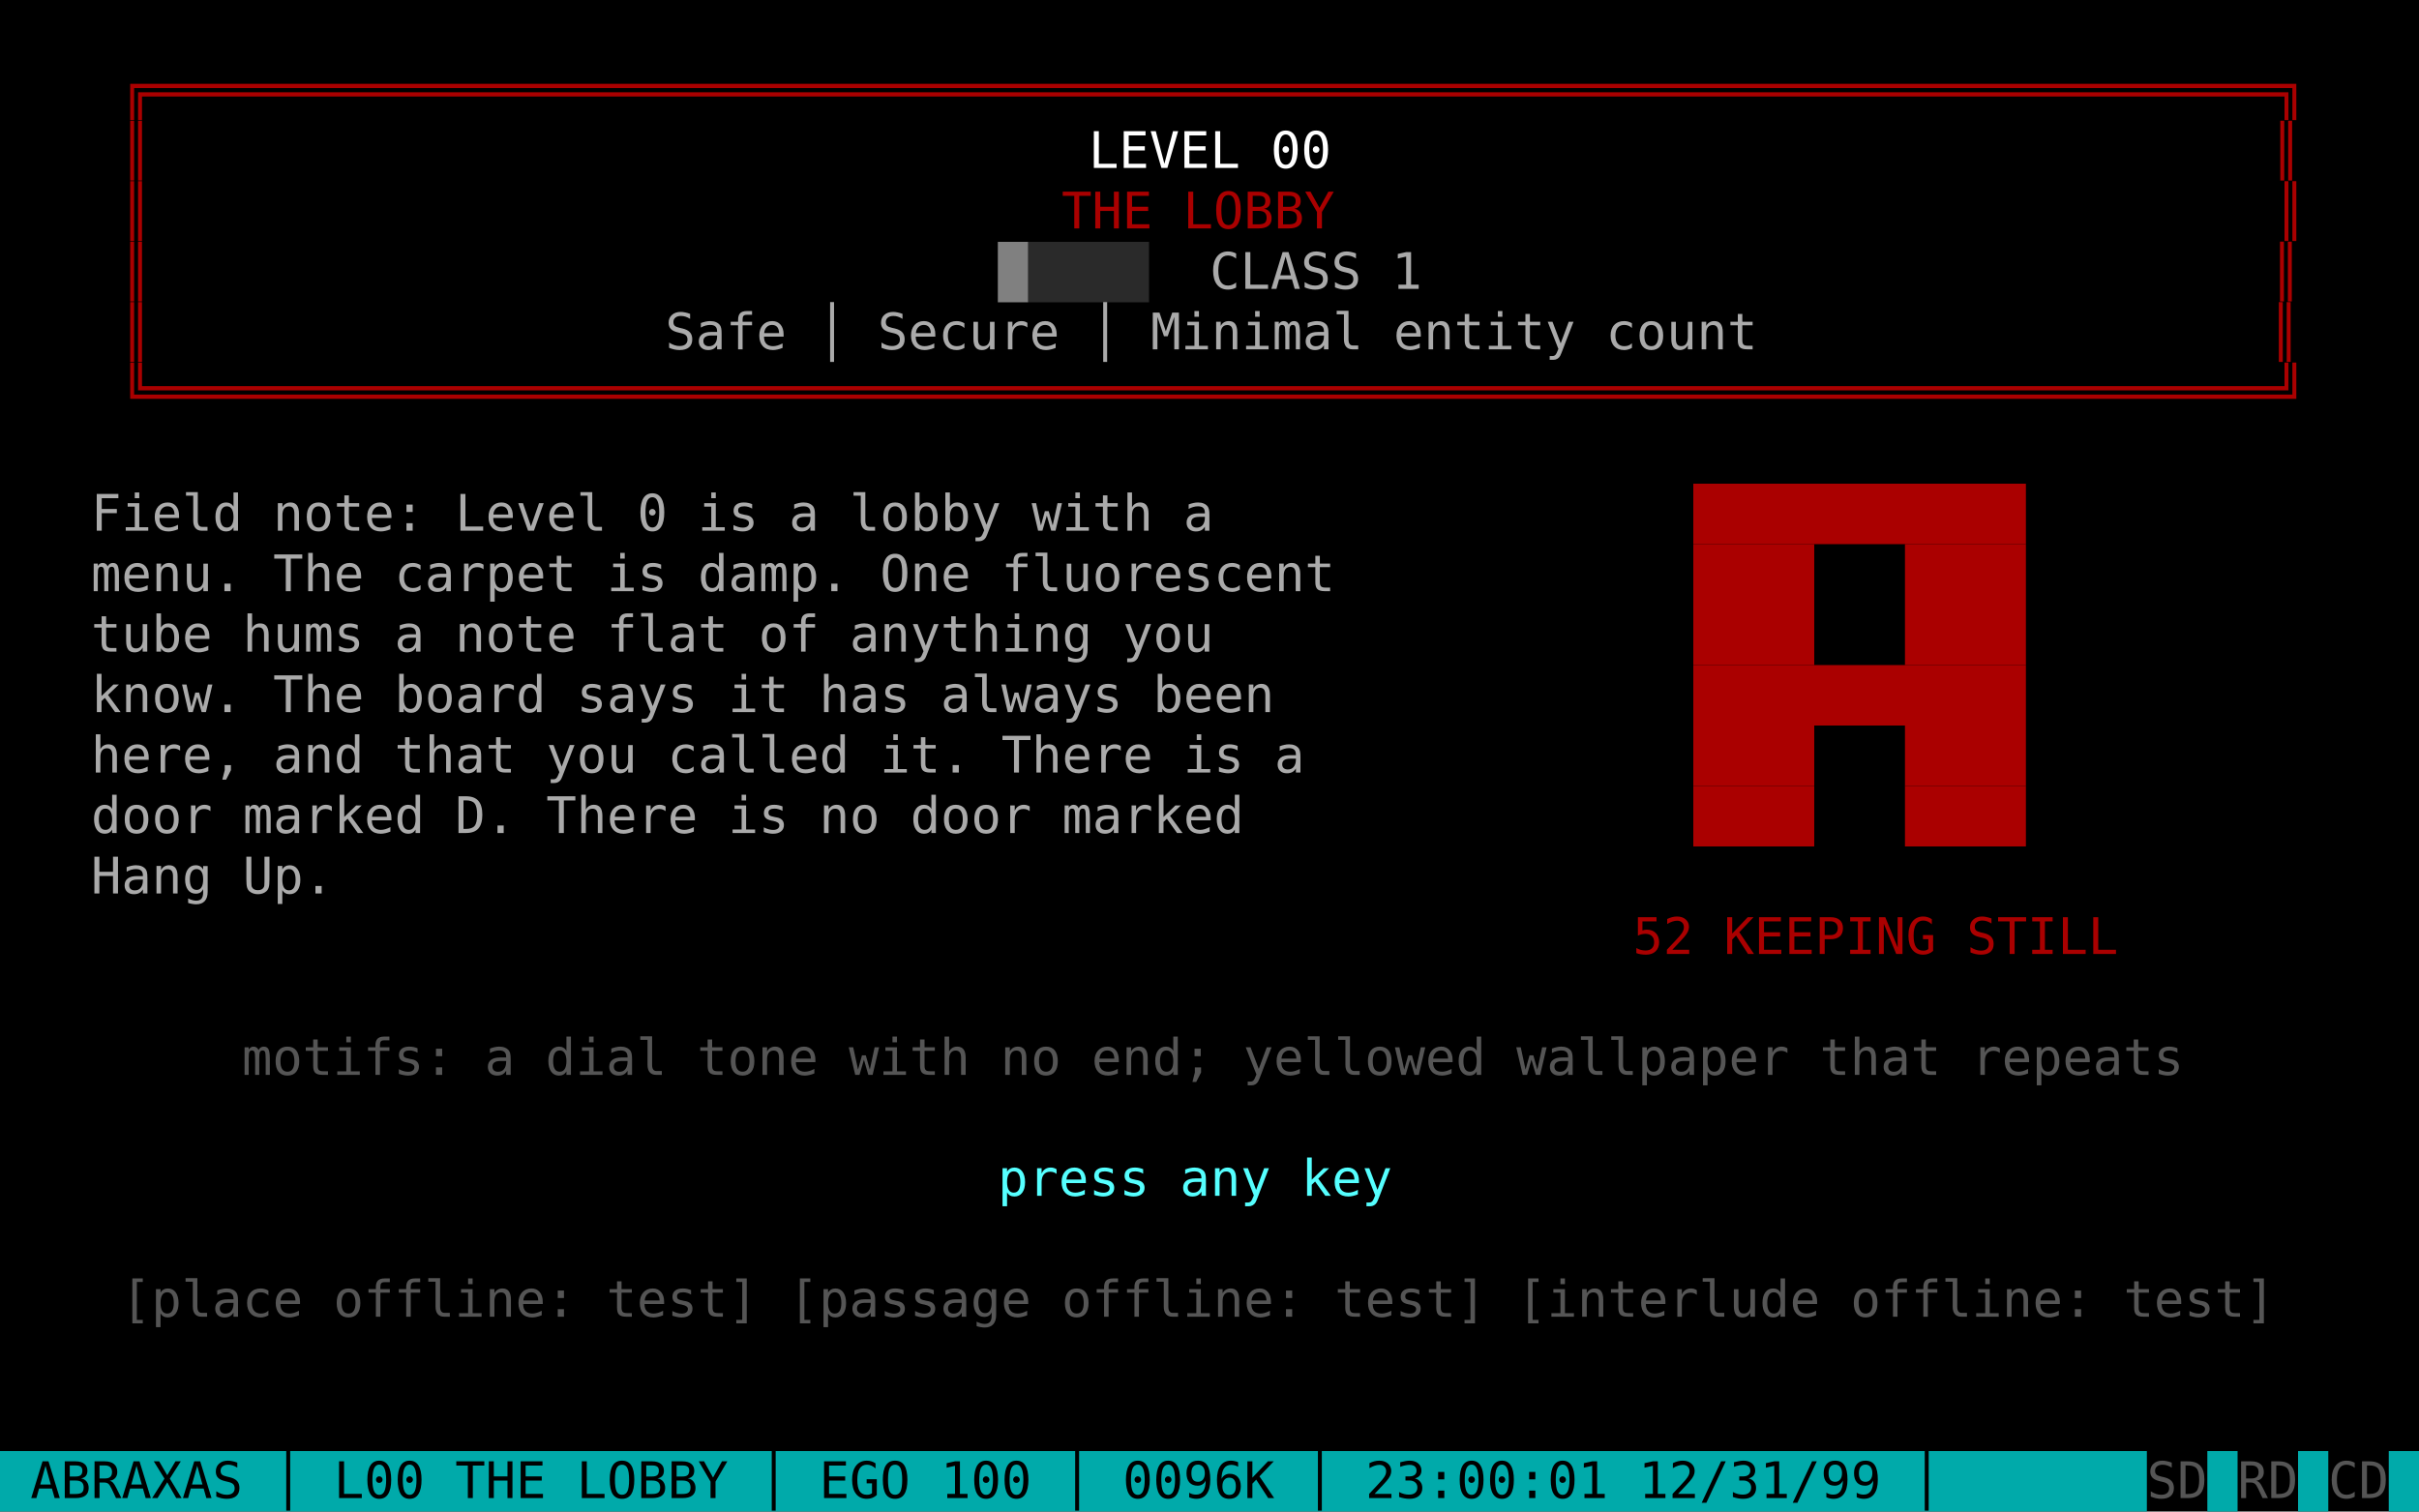
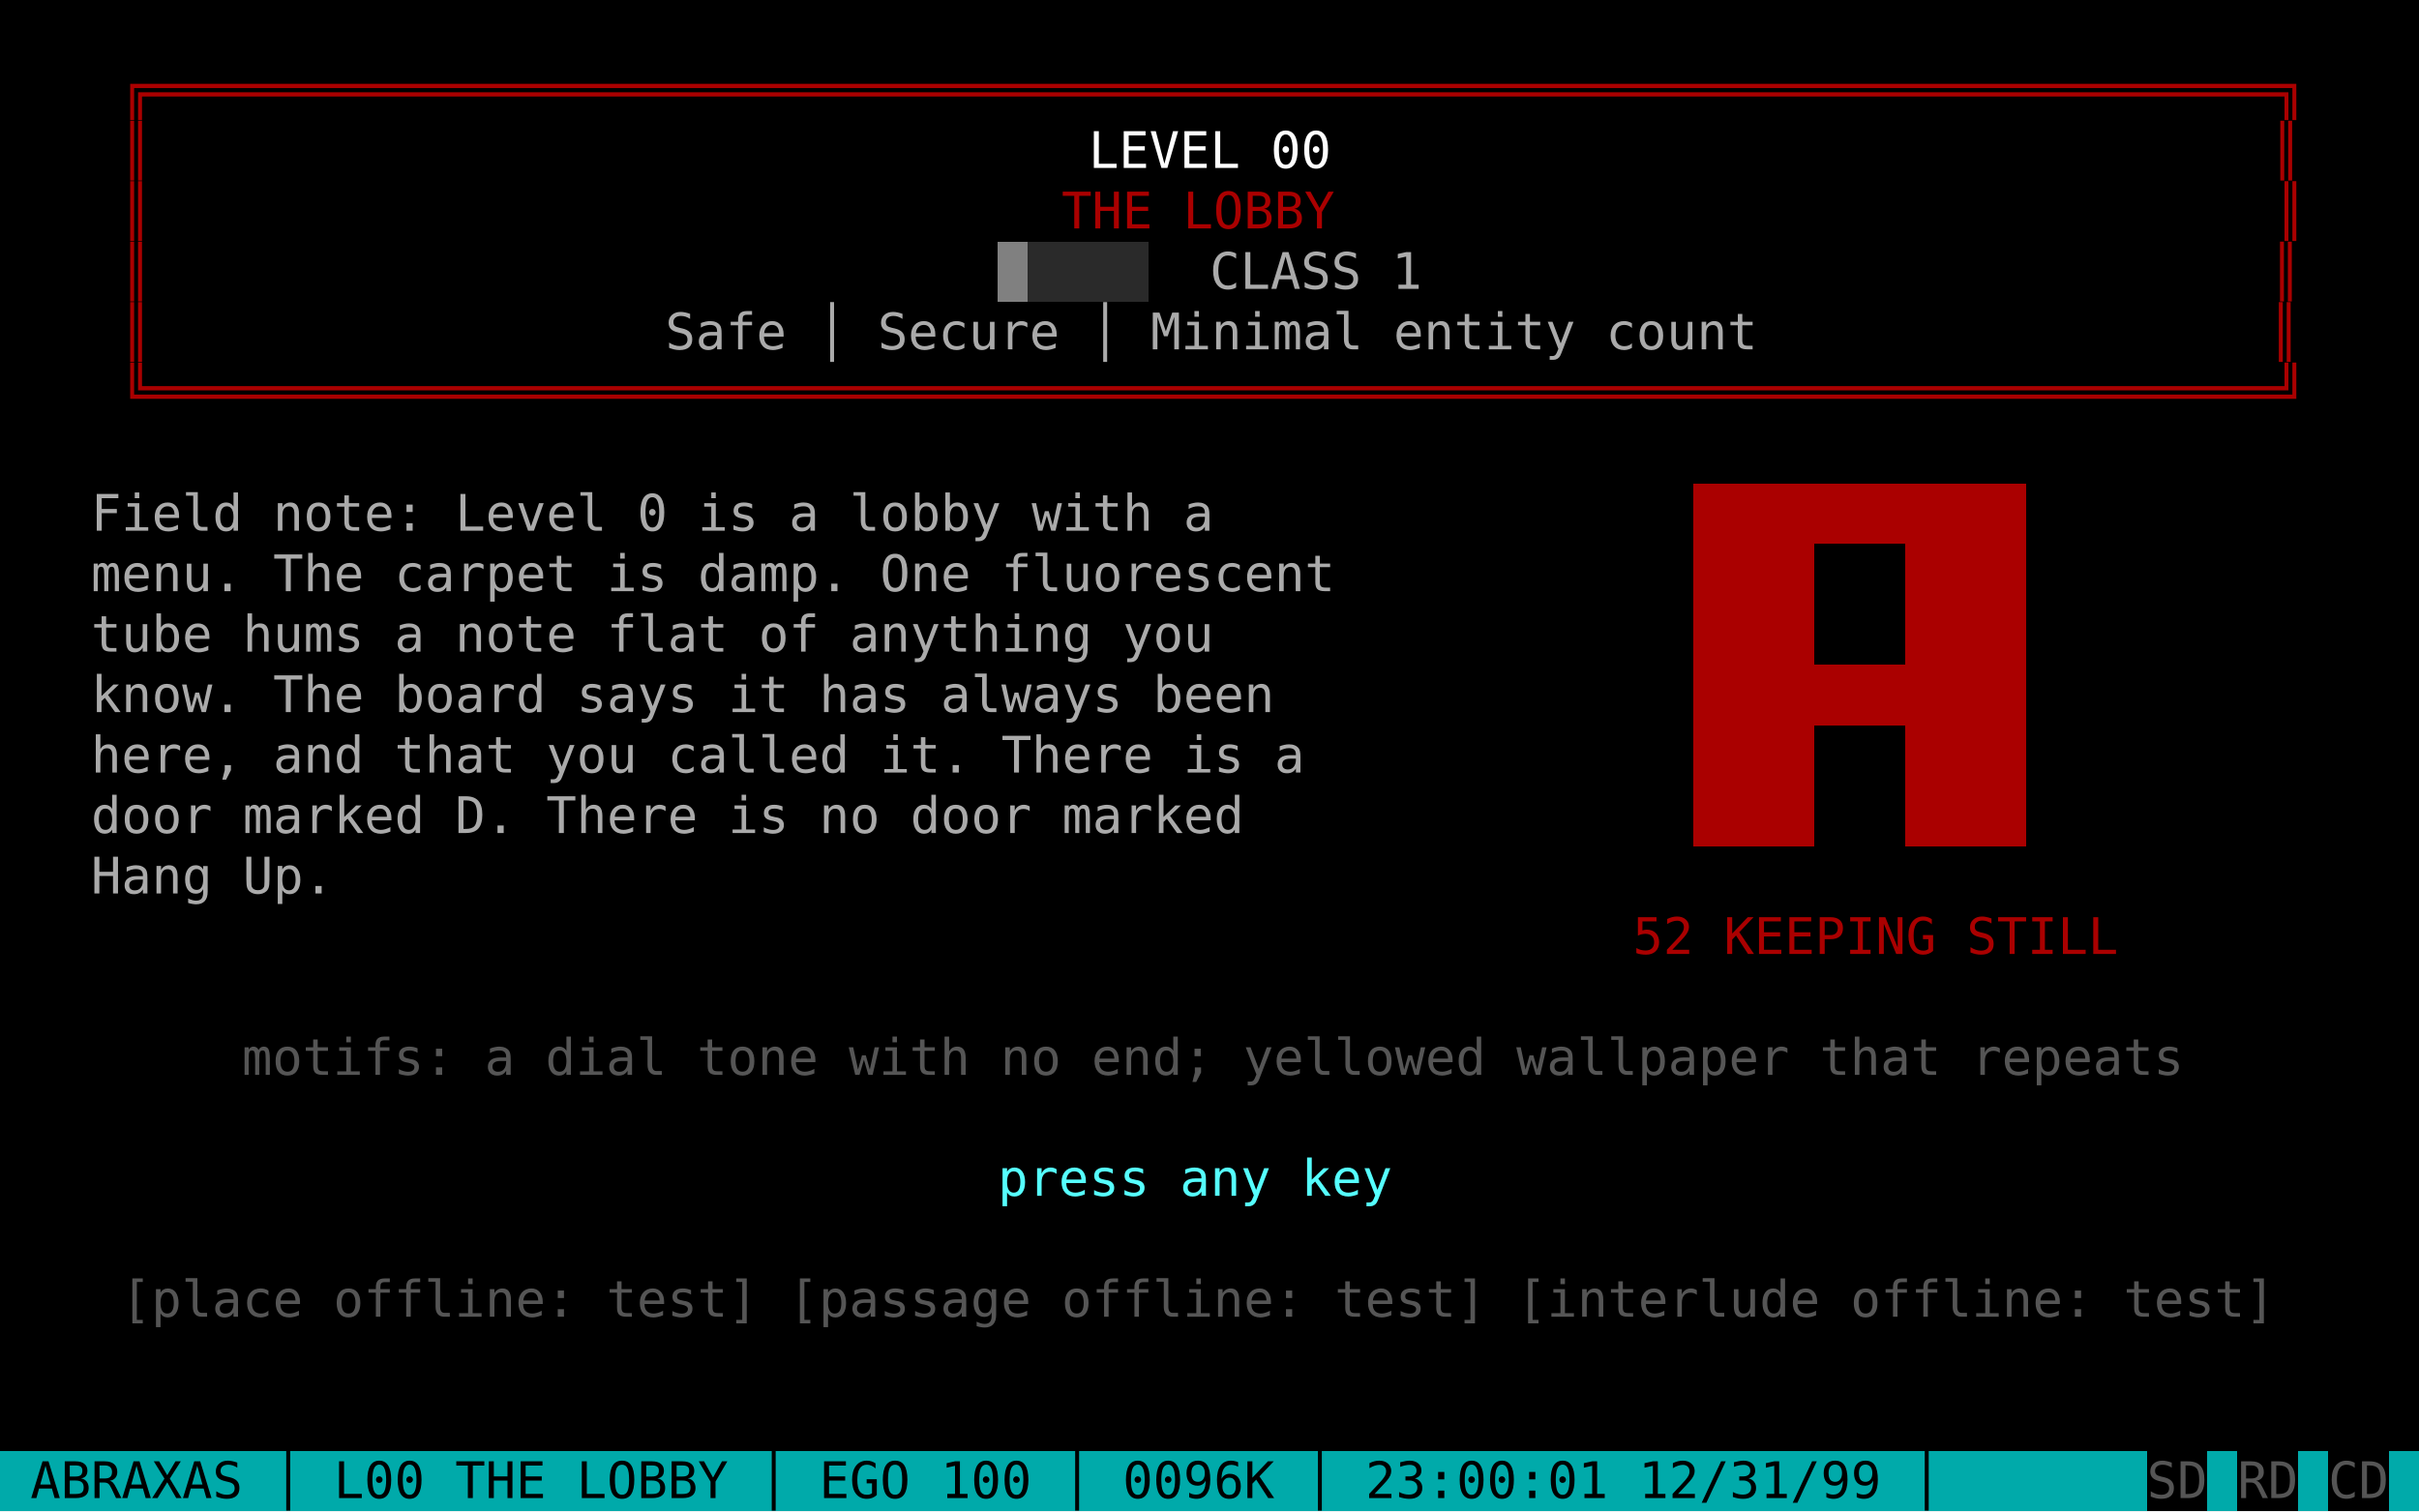
- <svg xmlns="http://www.w3.org/2000/svg" width="720" height="450" viewBox="0 0 720 450" font-family="Menlo, Consolas, 'DejaVu Sans Mono', monospace" font-size="15" style="white-space:pre">
+ <svg xmlns="http://www.w3.org/2000/svg" width="720" height="450" viewBox="0 0 720 450" font-family="Menlo, Consolas, 'DejaVu Sans Mono', monospace" font-size="15" shape-rendering="crispEdges" style="white-space:pre">
  <rect x="0" y="0" width="720" height="450" fill="#000000" />
  <text x="36" y="32" fill="#aa0000" textLength="648" lengthAdjust="spacingAndGlyphs" xml:space="preserve">╔══════════════════════════════════════════════════════════════════════╗</text>
  <text x="36" y="50" fill="#aa0000" textLength="288" lengthAdjust="spacingAndGlyphs" xml:space="preserve">║                               </text>
  <text x="324" y="50" fill="#ffffff" textLength="72" lengthAdjust="spacingAndGlyphs" xml:space="preserve">LEVEL 00</text>
  <text x="396" y="50" fill="#aa0000" textLength="288" lengthAdjust="spacingAndGlyphs" xml:space="preserve">                               ║</text>
  <text x="36" y="68" fill="#aa0000" textLength="648" lengthAdjust="spacingAndGlyphs" xml:space="preserve">║                              THE LOBBY                               ║</text>
  <text x="36" y="86" fill="#aa0000" textLength="261" lengthAdjust="spacingAndGlyphs" xml:space="preserve">║                            </text>
  <rect x="297" y="72" width="9" height="18" fill="#aaaaaa" fill-opacity="0.75" />
  <rect x="306" y="72" width="36" height="18" fill="#aaaaaa" fill-opacity="0.25" />
  <text x="342" y="86" fill="#aaaaaa" textLength="81" lengthAdjust="spacingAndGlyphs" xml:space="preserve">  CLASS 1</text>
  <text x="423" y="86" fill="#aa0000" textLength="261" lengthAdjust="spacingAndGlyphs" xml:space="preserve">                            ║</text>
  <text x="36" y="104" fill="#aa0000" textLength="162" lengthAdjust="spacingAndGlyphs" xml:space="preserve">║                 </text>
  <text x="198" y="104" fill="#aaaaaa" textLength="324" lengthAdjust="spacingAndGlyphs" xml:space="preserve">Safe │ Secure │ Minimal entity count</text>
  <text x="522" y="104" fill="#aa0000" textLength="162" lengthAdjust="spacingAndGlyphs" xml:space="preserve">                 ║</text>
  <text x="36" y="122" fill="#aa0000" textLength="648" lengthAdjust="spacingAndGlyphs" xml:space="preserve">╚══════════════════════════════════════════════════════════════════════╝</text>
  <text x="0" y="158" fill="#aaaaaa" textLength="486" lengthAdjust="spacingAndGlyphs" xml:space="preserve">   Field note: Level 0 is a lobby with a              </text>
  <rect x="504" y="144" width="99" height="18" fill="#aa0000" />
  <text x="0" y="176" fill="#aaaaaa" textLength="486" lengthAdjust="spacingAndGlyphs" xml:space="preserve">   menu. The carpet is damp. One fluorescent          </text>
  <rect x="504" y="162" width="36" height="18" fill="#aa0000" />
  <rect x="567" y="162" width="36" height="18" fill="#aa0000" />
  <text x="0" y="194" fill="#aaaaaa" textLength="486" lengthAdjust="spacingAndGlyphs" xml:space="preserve">   tube hums a note flat of anything you              </text>
  <rect x="504" y="180" width="36" height="18" fill="#aa0000" />
  <rect x="567" y="180" width="36" height="18" fill="#aa0000" />
  <text x="0" y="212" fill="#aaaaaa" textLength="486" lengthAdjust="spacingAndGlyphs" xml:space="preserve">   know. The board says it has always been            </text>
  <rect x="504" y="198" width="99" height="18" fill="#aa0000" />
  <text x="0" y="230" fill="#aaaaaa" textLength="486" lengthAdjust="spacingAndGlyphs" xml:space="preserve">   here, and that you called it. There is a           </text>
  <rect x="504" y="216" width="36" height="18" fill="#aa0000" />
  <rect x="567" y="216" width="36" height="18" fill="#aa0000" />
  <text x="0" y="248" fill="#aaaaaa" textLength="486" lengthAdjust="spacingAndGlyphs" xml:space="preserve">   door marked D. There is no door marked             </text>
  <rect x="504" y="234" width="36" height="18" fill="#aa0000" />
  <rect x="567" y="234" width="36" height="18" fill="#aa0000" />
  <text x="0" y="266" fill="#aaaaaa" textLength="486" lengthAdjust="spacingAndGlyphs" xml:space="preserve">   Hang Up.                                           </text>
  <text x="486" y="284" fill="#aa0000" textLength="144" lengthAdjust="spacingAndGlyphs" xml:space="preserve">52 KEEPING STILL</text>
  <text x="72" y="320" fill="#555555" textLength="576" lengthAdjust="spacingAndGlyphs" xml:space="preserve">motifs: a dial tone with no end; yellowed wallpaper that repeats</text>
  <text x="297" y="356" fill="#55ffff" textLength="117" lengthAdjust="spacingAndGlyphs" xml:space="preserve">press any key</text>
  <text x="36" y="392" fill="#555555" textLength="639" lengthAdjust="spacingAndGlyphs" xml:space="preserve">[place offline: test] [passage offline: test] [interlude offline: test]</text>
  <rect x="0" y="432" width="639" height="18" fill="#00aaaa" />
  <text x="0" y="446" fill="#000000" textLength="639" lengthAdjust="spacingAndGlyphs" xml:space="preserve"> ABRAXAS │ L00 THE LOBBY │ EGO 100 │ 0096K │ 23:00:01 12/31/99 │       </text>
  <text x="639" y="446" fill="#555555" textLength="18" lengthAdjust="spacingAndGlyphs" xml:space="preserve">SD</text>
  <rect x="657" y="432" width="9" height="18" fill="#00aaaa" />
  <text x="666" y="446" fill="#555555" textLength="18" lengthAdjust="spacingAndGlyphs" xml:space="preserve">RD</text>
  <rect x="684" y="432" width="9" height="18" fill="#00aaaa" />
  <text x="693" y="446" fill="#555555" textLength="18" lengthAdjust="spacingAndGlyphs" xml:space="preserve">CD</text>
  <rect x="711" y="432" width="9" height="18" fill="#00aaaa" />
</svg>
